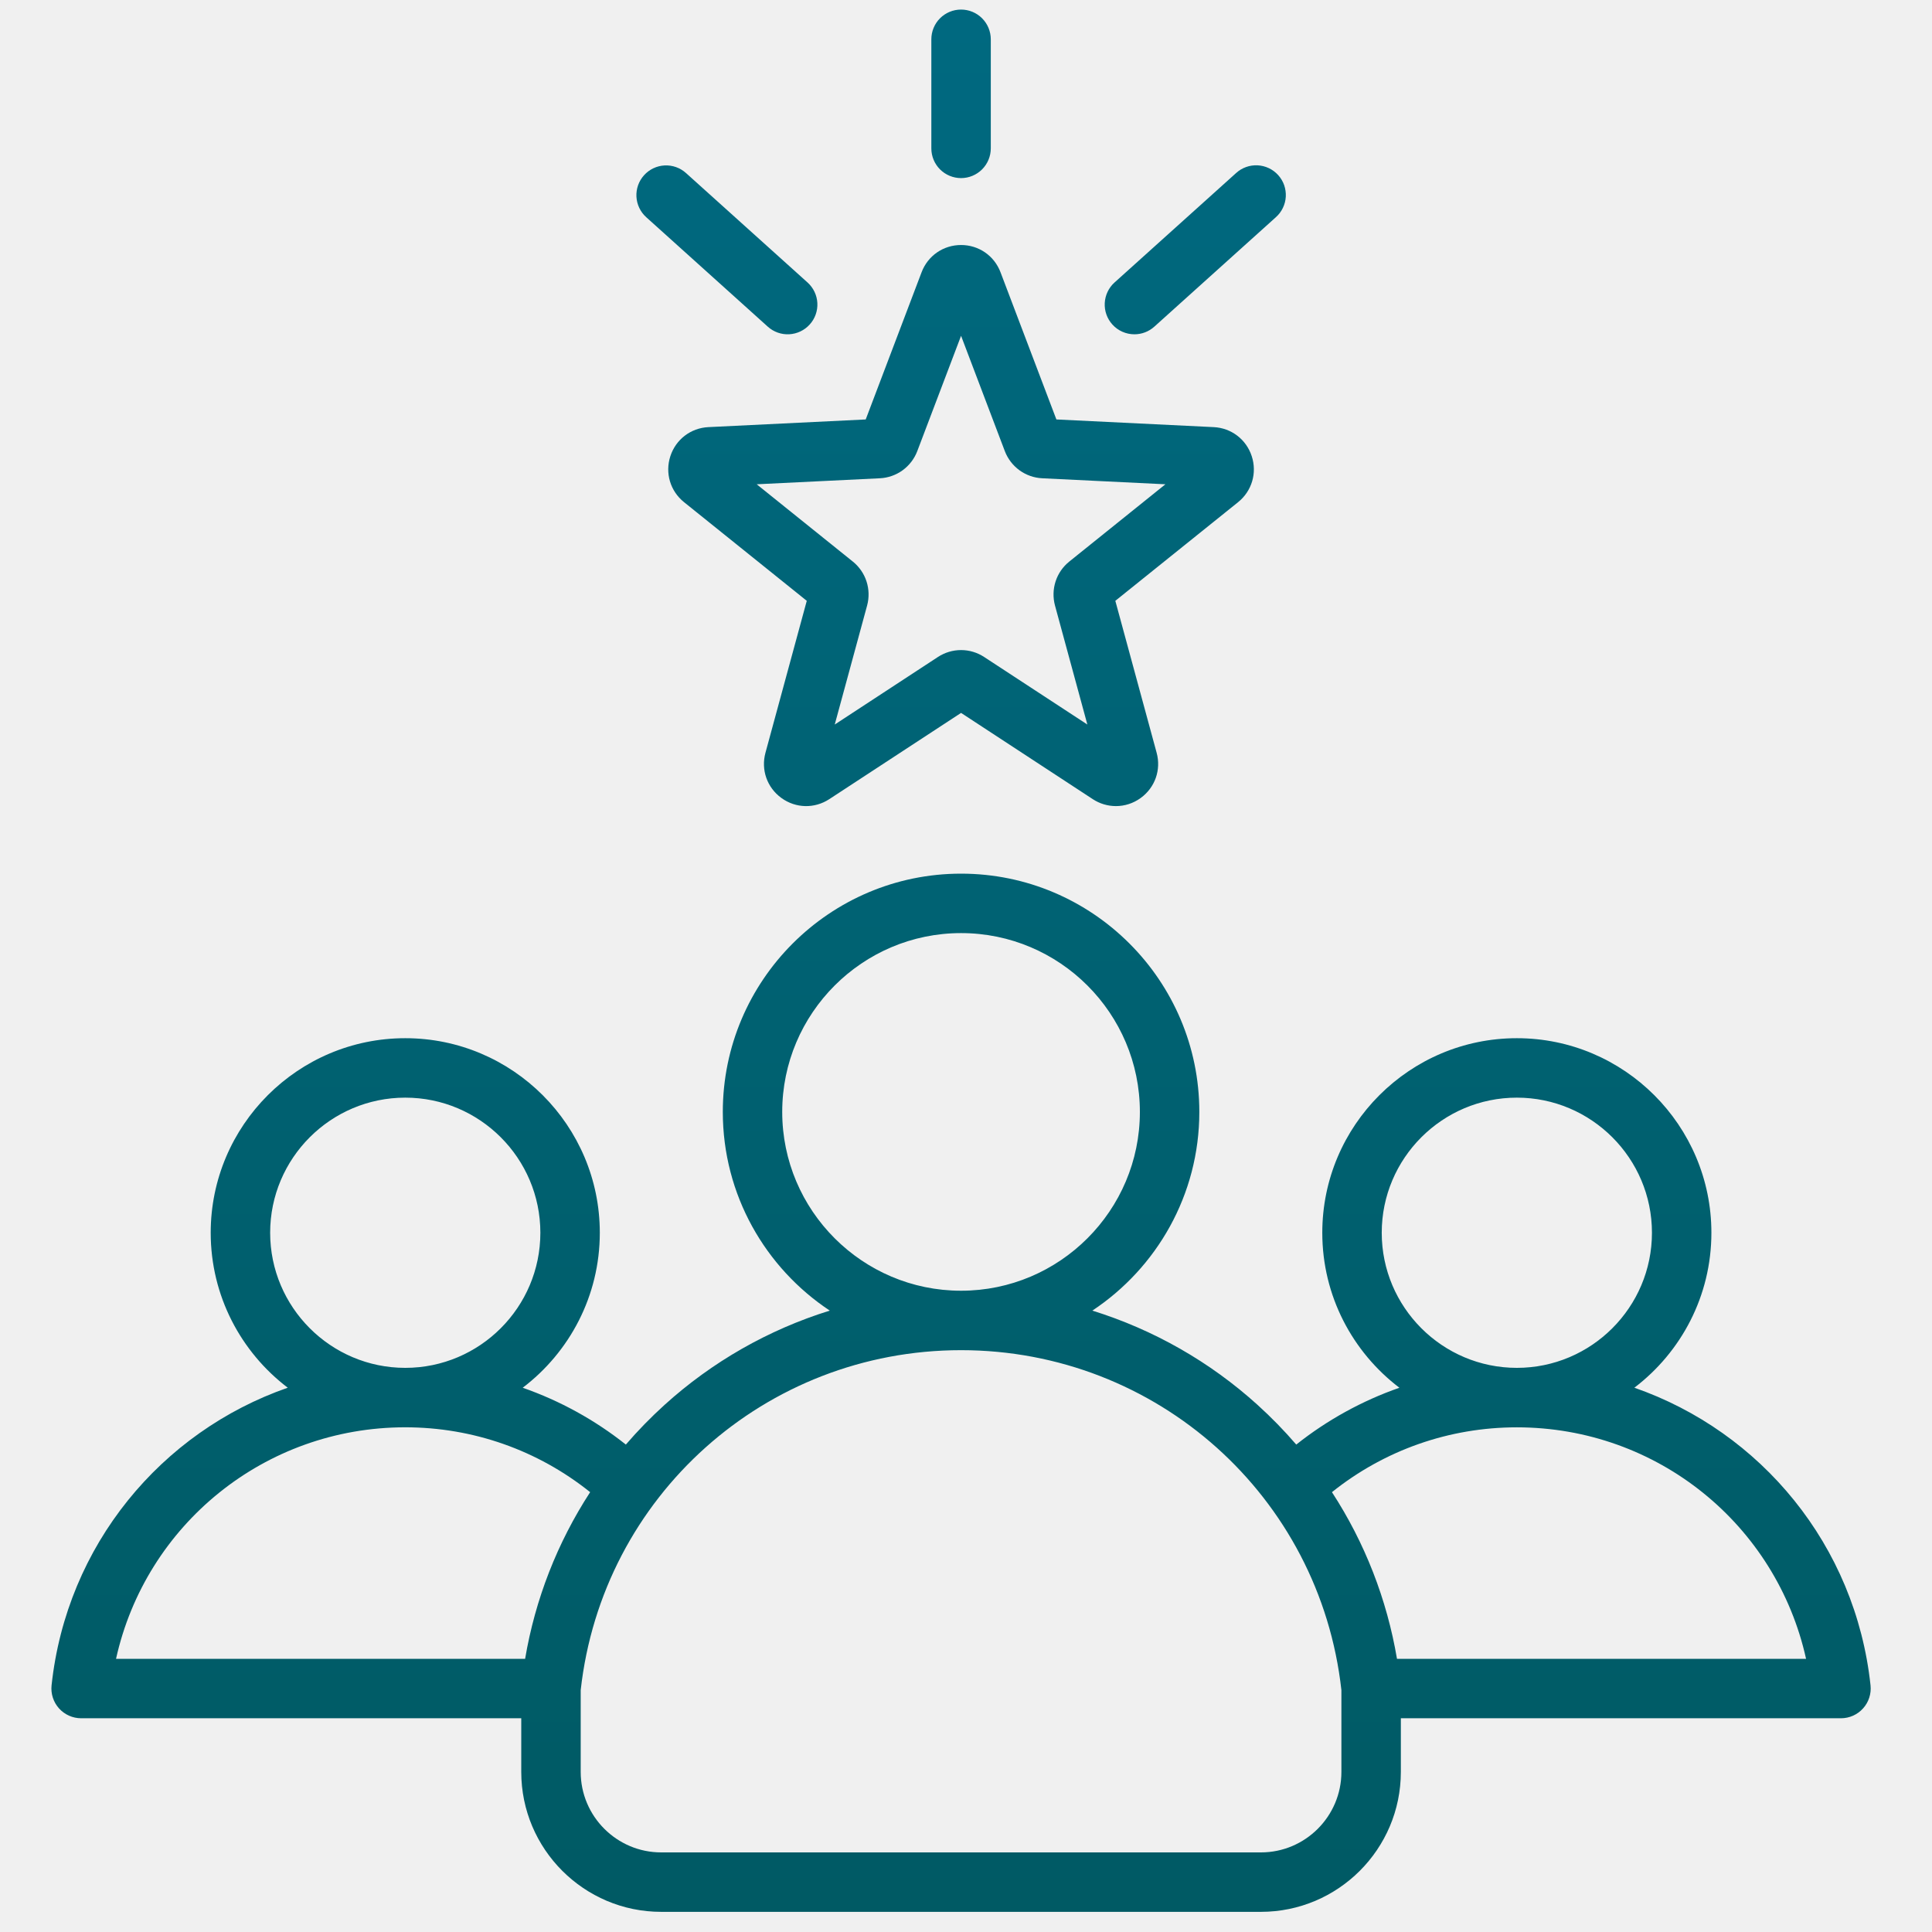
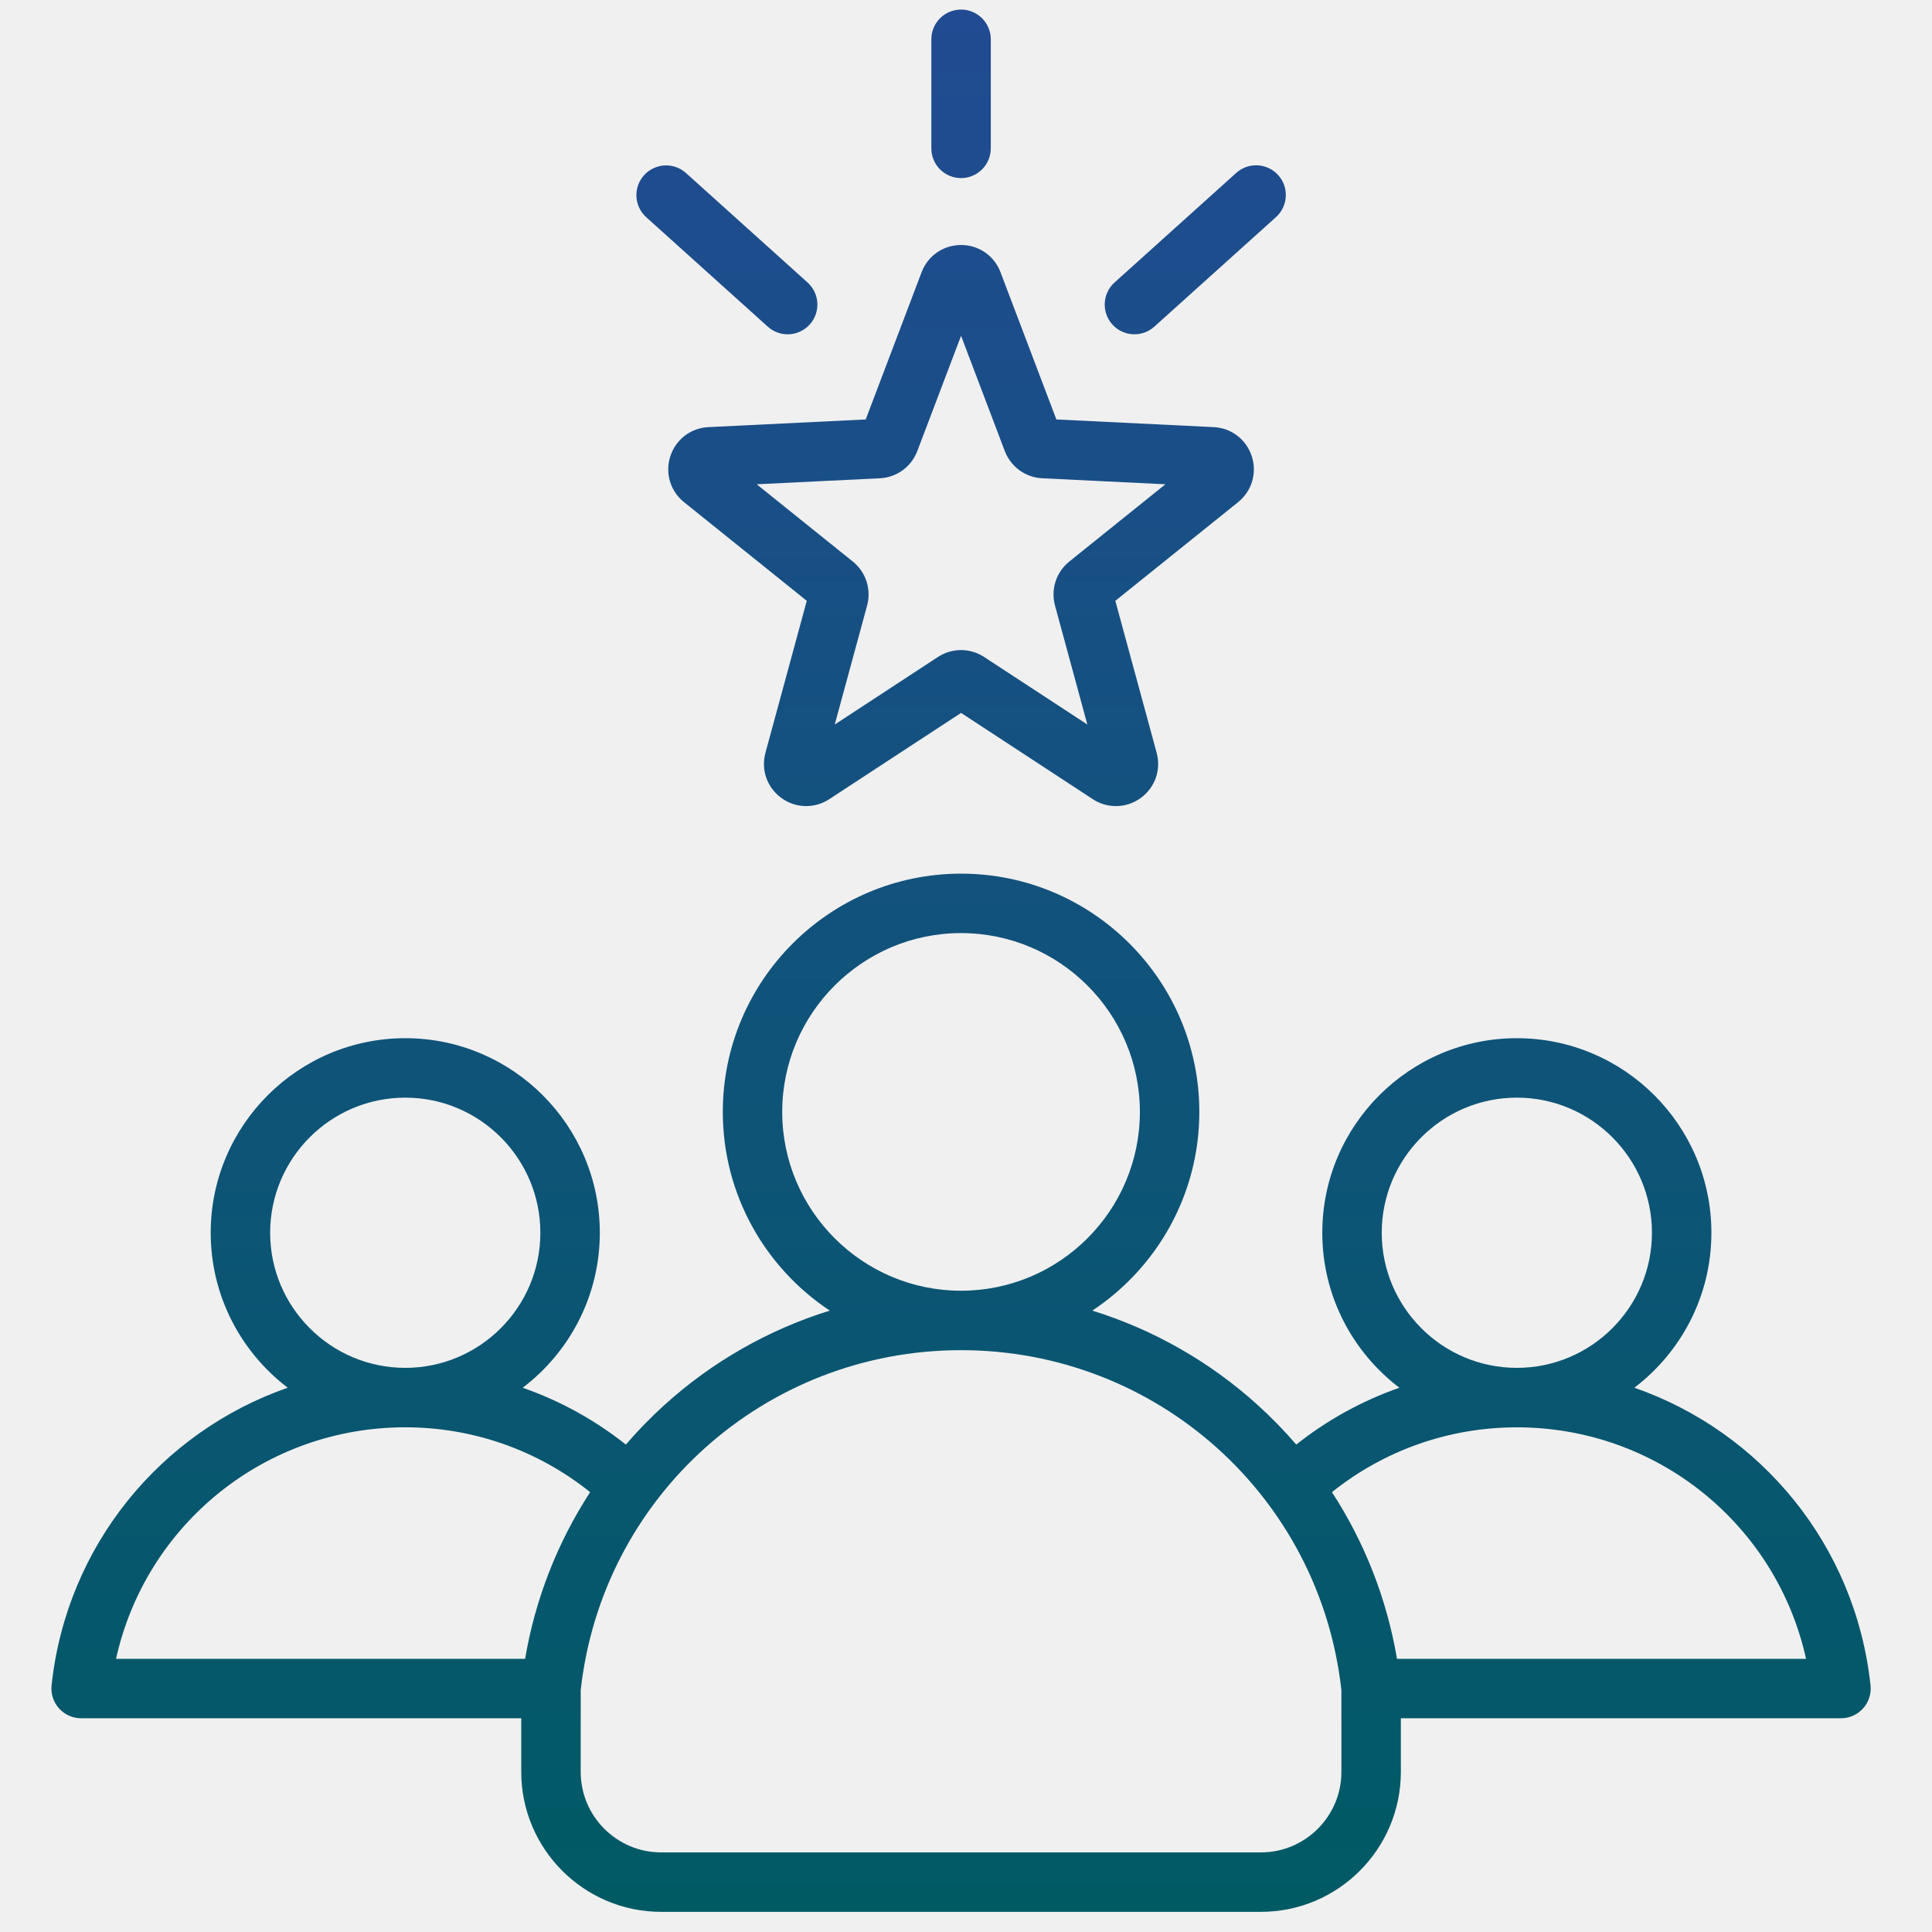
<svg xmlns="http://www.w3.org/2000/svg" width="65" height="65" viewBox="0 0 65 65" fill="none">
  <g clip-path="url(#clip0_75_2863)">
    <path d="M62.932 56.702C62.427 51.986 59.244 48.17 54.986 46.688C56.56 45.491 57.578 43.6 57.578 41.475C57.578 37.865 54.642 34.929 51.033 34.929C47.423 34.929 44.487 37.865 44.487 41.475C44.487 43.601 45.506 45.492 47.081 46.689C45.825 47.128 44.653 47.774 43.611 48.601C43.205 48.129 42.77 47.683 42.308 47.265C40.708 45.816 38.811 44.735 36.751 44.094C38.917 42.658 40.35 40.198 40.35 37.409C40.35 32.989 36.754 29.393 32.334 29.393C27.914 29.393 24.318 32.989 24.318 37.409C24.318 40.198 25.75 42.658 27.917 44.094C25.856 44.734 23.959 45.816 22.359 47.265C21.898 47.683 21.462 48.129 21.056 48.601C20.015 47.774 18.842 47.128 17.586 46.689C19.161 45.492 20.18 43.601 20.18 41.475C20.18 37.865 17.244 34.929 13.635 34.929C10.025 34.929 7.089 37.865 7.089 41.475C7.089 43.6 8.107 45.491 9.681 46.688C5.423 48.17 2.24 51.986 1.735 56.702C1.72 56.842 1.735 56.983 1.778 57.116C1.821 57.25 1.892 57.373 1.985 57.477C2.079 57.581 2.194 57.665 2.322 57.722C2.45 57.779 2.589 57.809 2.729 57.809H17.537V59.613C17.537 62.21 19.649 64.322 22.245 64.322H42.422C45.018 64.322 47.13 62.21 47.13 59.613V57.809H61.938C62.078 57.809 62.217 57.779 62.345 57.722C62.473 57.665 62.588 57.581 62.681 57.477C62.775 57.373 62.846 57.25 62.889 57.116C62.932 56.983 62.947 56.842 62.932 56.702ZM51.033 36.929C53.539 36.929 55.578 38.968 55.578 41.475C55.578 43.981 53.539 46.02 51.033 46.02C48.526 46.02 46.487 43.981 46.487 41.475C46.487 38.968 48.526 36.929 51.033 36.929ZM26.317 37.409C26.317 34.092 29.016 31.393 32.334 31.393C35.651 31.393 38.35 34.092 38.35 37.409C38.35 40.725 35.653 43.423 32.337 43.425H32.33C29.015 43.423 26.317 40.725 26.317 37.409ZM13.635 36.929C16.141 36.929 18.18 38.968 18.18 41.475C18.18 43.981 16.141 46.02 13.635 46.02C11.128 46.02 9.089 43.981 9.089 41.475C9.089 38.968 11.128 36.929 13.635 36.929ZM17.667 55.809H3.904C4.903 51.298 8.906 48.02 13.634 48.02C15.915 48.02 18.093 48.791 19.855 50.202C18.749 51.901 18.005 53.81 17.667 55.809ZM45.13 59.613C45.13 61.107 43.915 62.322 42.422 62.322H22.245C20.752 62.322 19.537 61.107 19.537 59.613V56.863C20.261 50.339 25.751 45.427 32.33 45.425L32.334 45.425L32.337 45.425C38.915 45.427 44.406 50.339 45.13 56.863V59.613H45.13ZM47 55.809C46.662 53.81 45.918 51.901 44.812 50.202C46.574 48.791 48.752 48.021 51.032 48.021C55.761 48.021 59.764 51.298 60.763 55.809H47V55.809ZM22.553 15.349C22.369 15.915 22.55 16.522 23.014 16.895L27.143 20.214L25.753 25.326C25.597 25.9 25.807 26.497 26.289 26.847C26.77 27.197 27.403 27.212 27.901 26.886L32.334 23.985L36.766 26.887C36.997 27.039 37.268 27.12 37.544 27.12C37.837 27.12 38.128 27.029 38.378 26.847C38.86 26.497 39.07 25.9 38.914 25.326L37.524 20.214L41.654 16.895C42.117 16.522 42.298 15.915 42.114 15.349C41.93 14.783 41.427 14.399 40.833 14.37L35.541 14.112L33.661 9.159C33.45 8.603 32.929 8.243 32.334 8.243C31.738 8.243 31.217 8.603 31.006 9.159L29.126 14.112L23.834 14.37C23.24 14.399 22.737 14.783 22.553 15.349ZM29.602 16.091C29.878 16.078 30.144 15.984 30.368 15.822C30.591 15.659 30.763 15.435 30.861 15.177L32.334 11.298L33.806 15.177C33.904 15.435 34.076 15.659 34.299 15.822C34.523 15.984 34.789 16.078 35.065 16.091L39.209 16.293L35.975 18.893C35.76 19.066 35.599 19.298 35.514 19.561C35.429 19.823 35.422 20.105 35.494 20.372L36.583 24.376L33.111 22.104C32.88 21.952 32.61 21.871 32.334 21.871C32.057 21.871 31.787 21.952 31.556 22.103L28.084 24.376L29.173 20.372C29.245 20.105 29.238 19.823 29.153 19.561C29.068 19.298 28.907 19.066 28.692 18.893L25.458 16.293L29.602 16.091ZM31.334 4.992V1.322C31.334 1.057 31.439 0.802 31.626 0.615C31.814 0.427 32.068 0.322 32.334 0.322C32.599 0.322 32.853 0.427 33.041 0.615C33.228 0.802 33.334 1.057 33.334 1.322V4.992C33.334 5.257 33.228 5.511 33.041 5.699C32.853 5.886 32.599 5.992 32.334 5.992C32.068 5.992 31.814 5.886 31.626 5.699C31.439 5.511 31.334 5.257 31.334 4.992ZM37.423 10.916C37.246 10.719 37.154 10.46 37.168 10.195C37.182 9.93 37.3 9.681 37.497 9.504L41.587 5.822C41.684 5.733 41.798 5.664 41.922 5.62C42.046 5.575 42.178 5.556 42.31 5.562C42.441 5.569 42.571 5.601 42.69 5.658C42.809 5.714 42.915 5.794 43.004 5.892C43.092 5.99 43.16 6.104 43.204 6.228C43.247 6.353 43.266 6.485 43.259 6.616C43.252 6.748 43.218 6.877 43.161 6.995C43.104 7.114 43.024 7.22 42.925 7.308L38.836 10.99C38.652 11.156 38.414 11.247 38.167 11.247C38.026 11.247 37.888 11.218 37.76 11.161C37.632 11.104 37.517 11.021 37.423 10.916ZM21.668 5.896C21.845 5.699 22.094 5.58 22.358 5.566C22.623 5.552 22.883 5.644 23.08 5.822L27.169 9.504C27.366 9.682 27.485 9.93 27.499 10.195C27.513 10.46 27.421 10.719 27.243 10.916C27.066 11.113 26.817 11.232 26.552 11.246C26.288 11.26 26.028 11.168 25.831 10.99L21.742 7.308C21.545 7.131 21.426 6.882 21.412 6.617C21.398 6.352 21.49 6.093 21.668 5.896Z" fill="url(#paint0_linear_75_2863)" />
  </g>
  <defs>
    <linearGradient id="paint0_linear_75_2863" x1="32.333" y1="0.322" x2="32.333" y2="64.322" gradientUnits="userSpaceOnUse">
-       <stop stop-color="#006980" />
+       <stop stop-color="#214b92" />
      <stop offset="1" stop-color="#005A64" />
    </linearGradient>
    <clipPath id="clip0_75_2863">
      <rect width="64" height="64" fill="white" transform="translate(0.333496 0.321777)" />
    </clipPath>
  </defs>
</svg>
